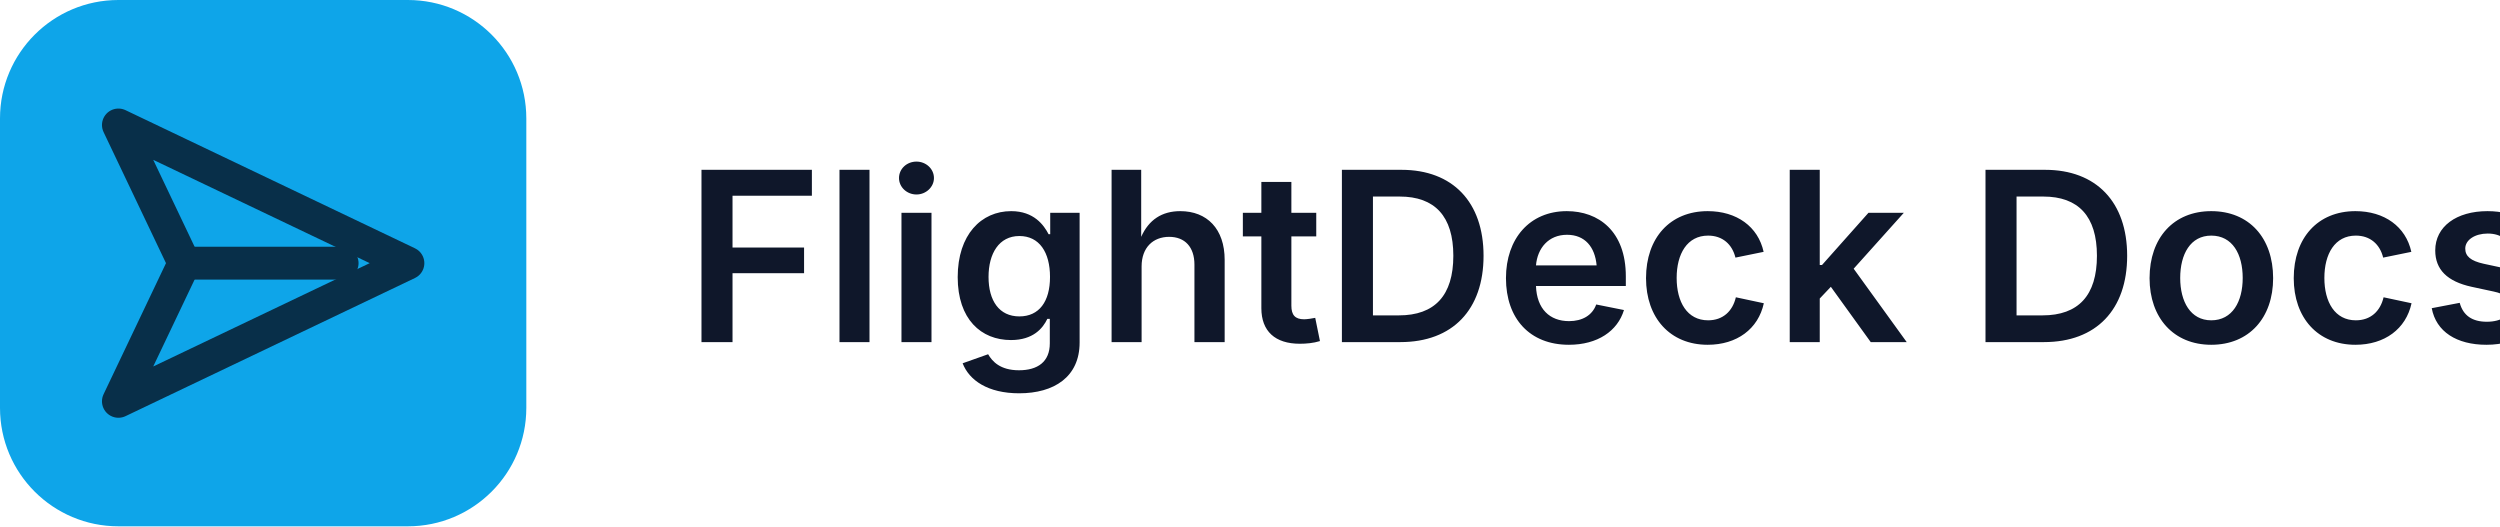
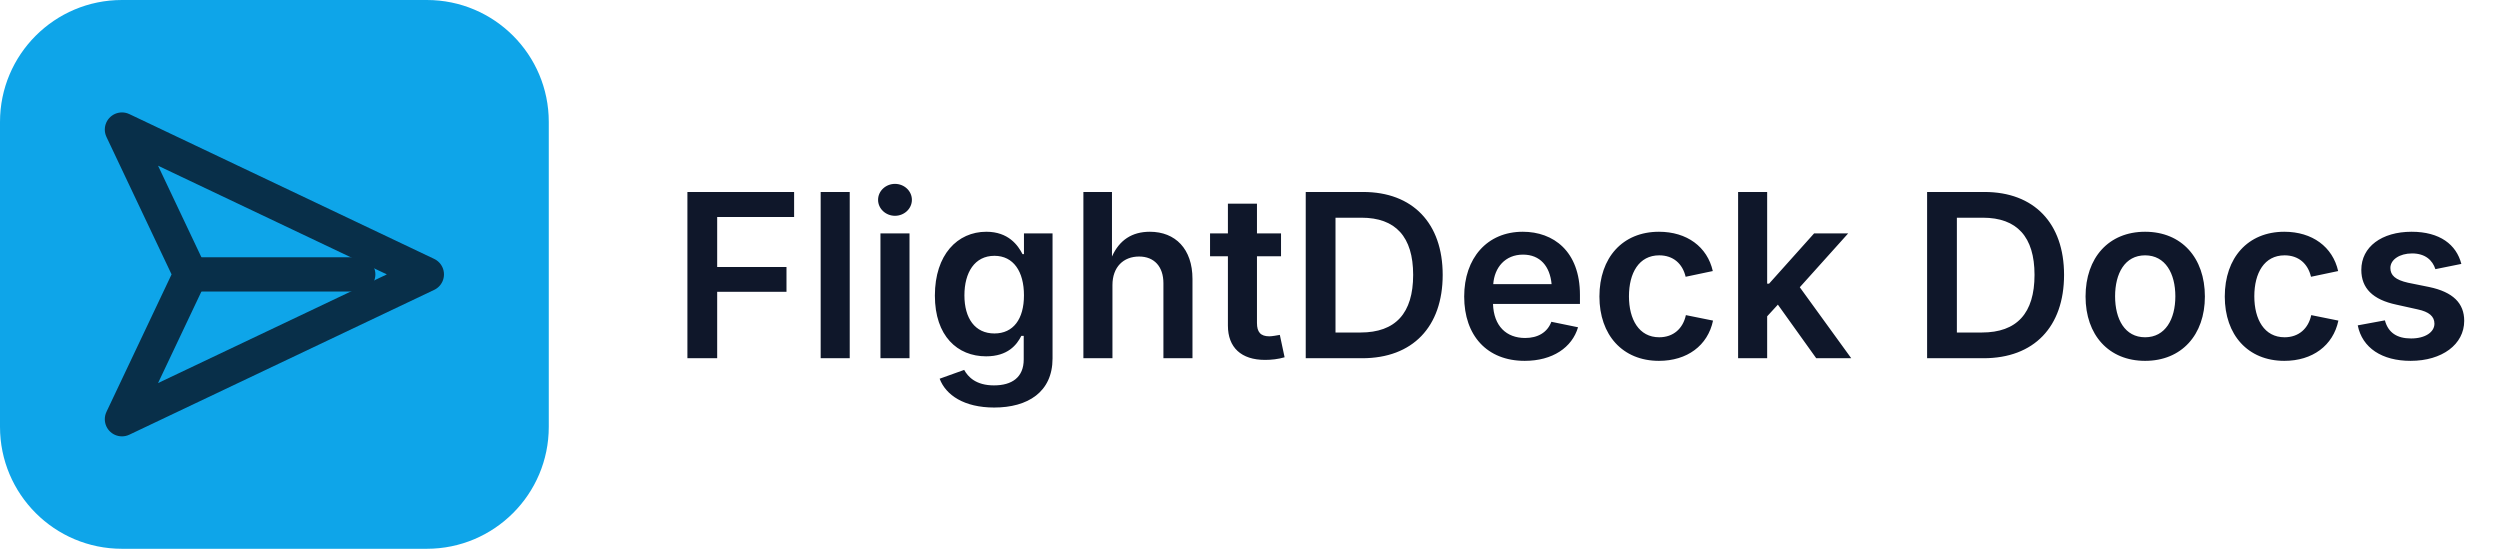
- <svg xmlns="http://www.w3.org/2000/svg" width="190" height="40" viewBox="0 0 190 40" role="img" aria-labelledby="title">
-   <rect width="40" height="40" rx="9" fill="#0ea5e9" />
-   <path d="M9 9.5 31 20 9 30.5l5-10.5L9 9.5Z" fill="none" stroke="#082f49" stroke-width="2.5" stroke-linejoin="round" />
-   <path d="M14 20h12" stroke="#082f49" stroke-width="2.5" stroke-linecap="round" />
-   <text x="52" y="26" fill="#0f172a" font-family="Inter, ui-sans-serif, system-ui, sans-serif" font-size="18" font-weight="600">FlightDeck Docs</text>
+ <svg xmlns="http://www.w3.org/2000/svg" width="164" height="36" viewBox="0 0 164 36" role="img" aria-labelledby="title">
+   <rect width="36" height="36" rx="8" fill="#0ea5e9" />
+   <path d="M8 8.5 28 18 8 27.5 12.5 18 8 8.5Z" fill="none" stroke="#082f49" stroke-width="2.25" stroke-linejoin="round" />
+   <path d="M12.5 18h11" stroke="#082f49" stroke-width="2.25" stroke-linecap="round" />
+   <text x="44" y="23.5" fill="#0f172a" font-family="Inter, ui-sans-serif, system-ui, sans-serif" font-size="15" font-weight="600">FlightDeck Docs</text>
</svg>
